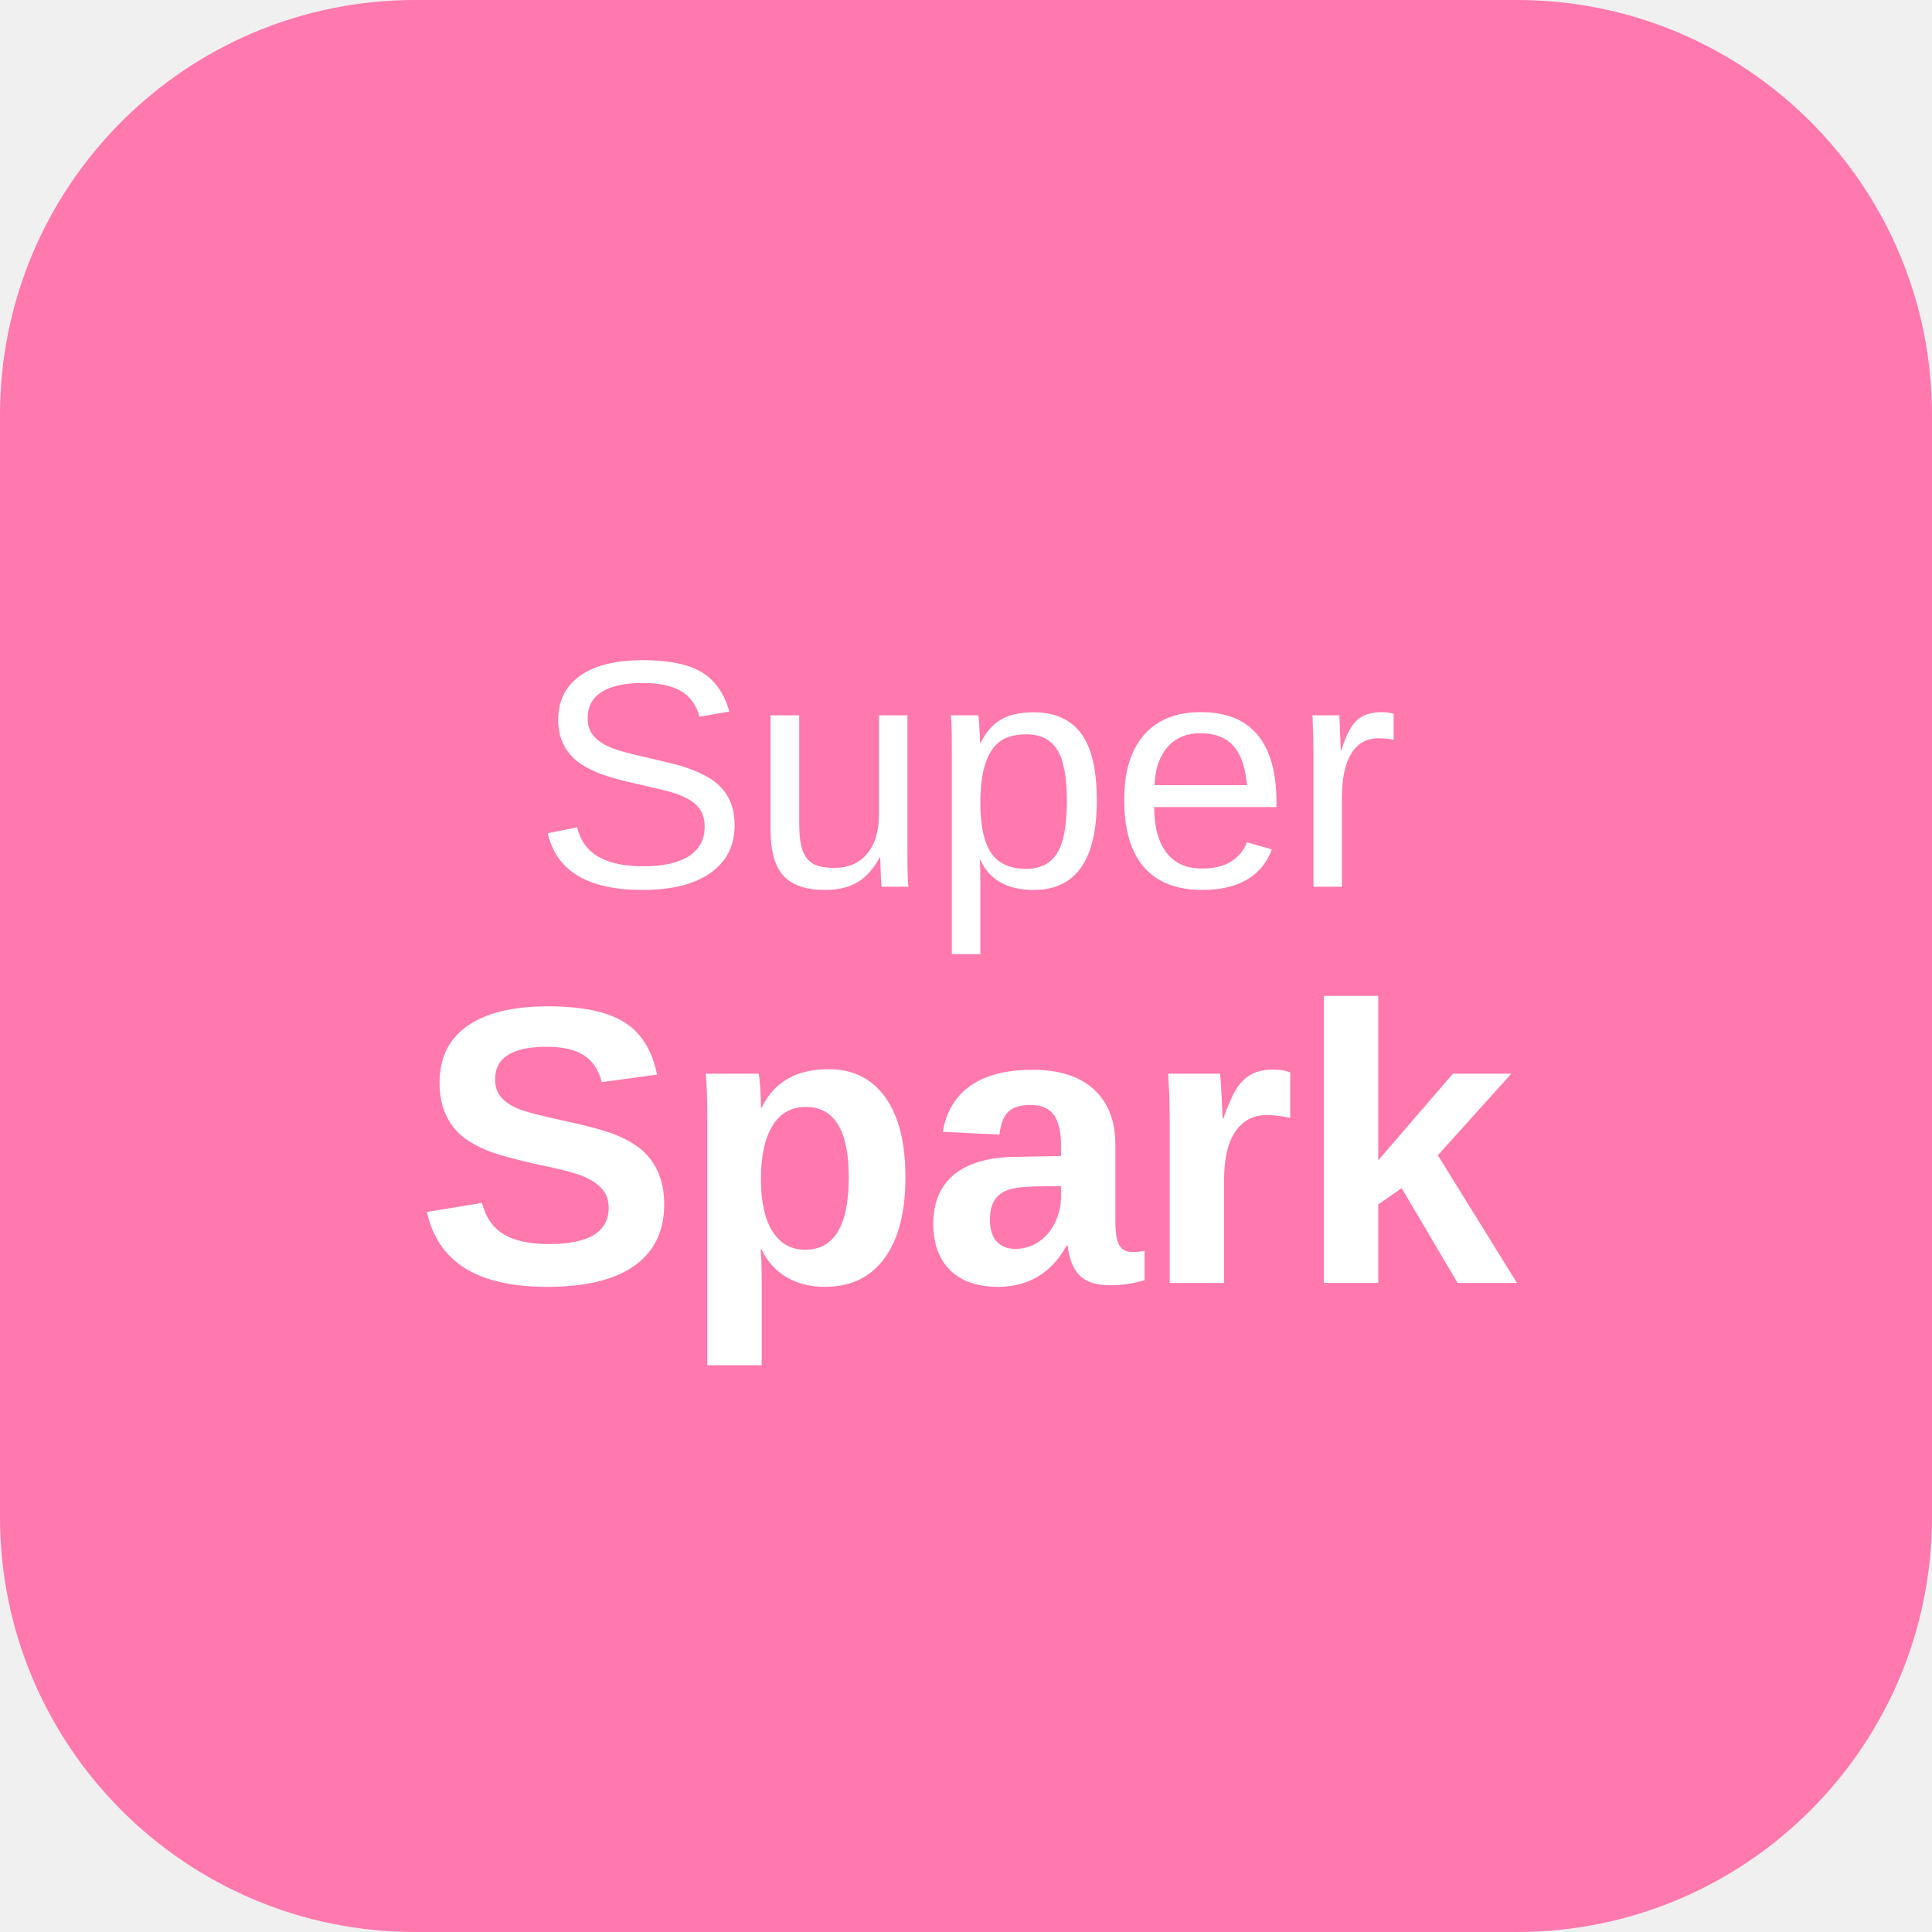
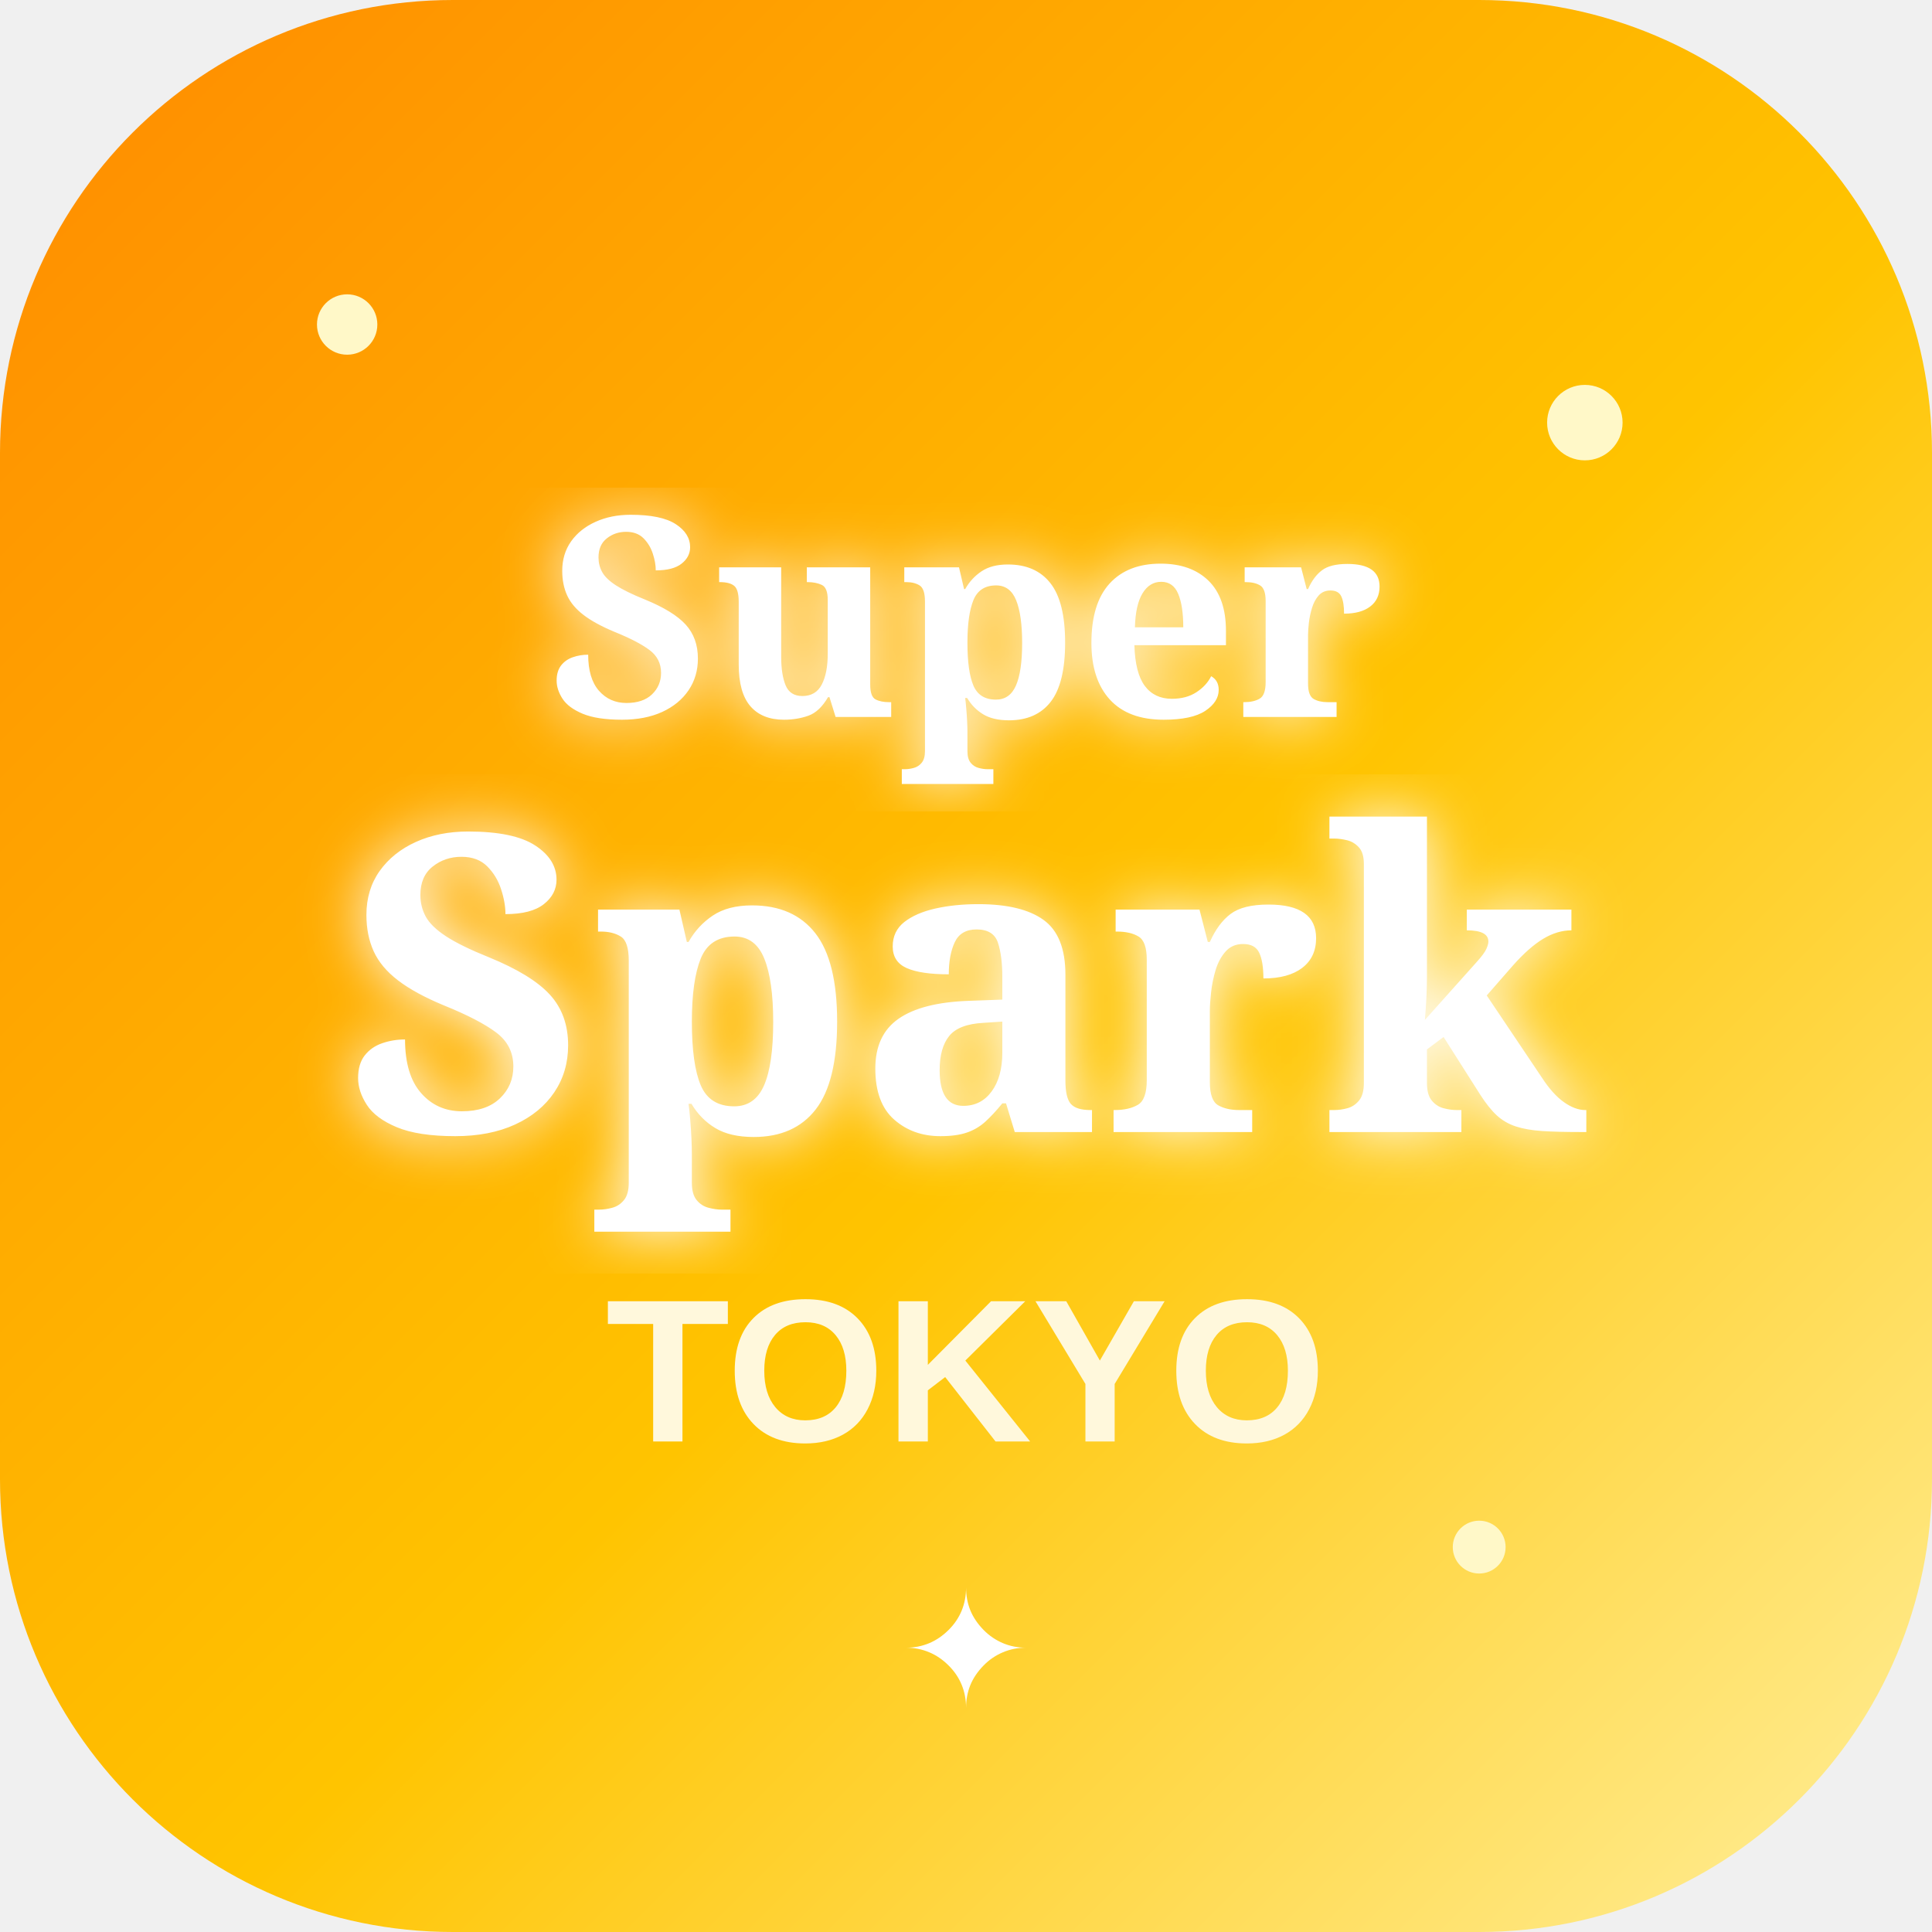
<svg xmlns="http://www.w3.org/2000/svg" viewBox="0 0 512 512">
-   <rect width="512" height="512" rx="110" fill="#ff78ae" />
-   <text x="256" y="235" text-anchor="middle" font-size="86" font-family="Arial" fill="white">Super</text>
-   <text x="256" y="340" text-anchor="middle" font-size="105" font-family="Arial" font-weight="700" fill="white">Spark</text>
+   <defs>
+     <linearGradient id="bg" x1="0" y1="0" x2="1" y2="1">
+       <stop offset="0%" stop-color="#ff8a00" />
+       <stop offset="55%" stop-color="#ffc400" />
+       <stop offset="100%" stop-color="#ffef9d" />
+     </linearGradient>
+     <filter id="glow">
+       <feGaussianBlur stdDeviation="8" result="blur" />
+       <feMerge>
+         <feMergeNode in="blur" />
+         <feMergeNode in="SourceGraphic" />
+       </feMerge>
+     </filter>
+   </defs>
+   <rect width="512" height="512" rx="120" fill="url(#bg)" />
+   <circle cx="92" cy="86" r="8" fill="#fff8c8" />
+   <circle cx="420" cy="112" r="10" fill="#fff8c8" />
+   <circle cx="392" cy="410" r="7" fill="#fff8c8" />
+   <text x="256" y="190" text-anchor="middle" font-family="Georgia,serif" font-size="74" font-weight="700" fill="#fff" filter="url(#glow)">Super</text>
+   <text x="256" y="300" text-anchor="middle" font-family="Georgia,serif" font-size="110" font-weight="900" fill="#fff" filter="url(#glow)">Spark</text>
+   <text x="256" y="382" text-anchor="middle" font-family="Arial,sans-serif" font-size="54" font-weight="800" fill="#fff8dc">TOKYO</text>
+   <text x="256" y="452" text-anchor="middle" font-family="Arial,sans-serif" font-size="42" fill="#fff">✦</text>
</svg>
